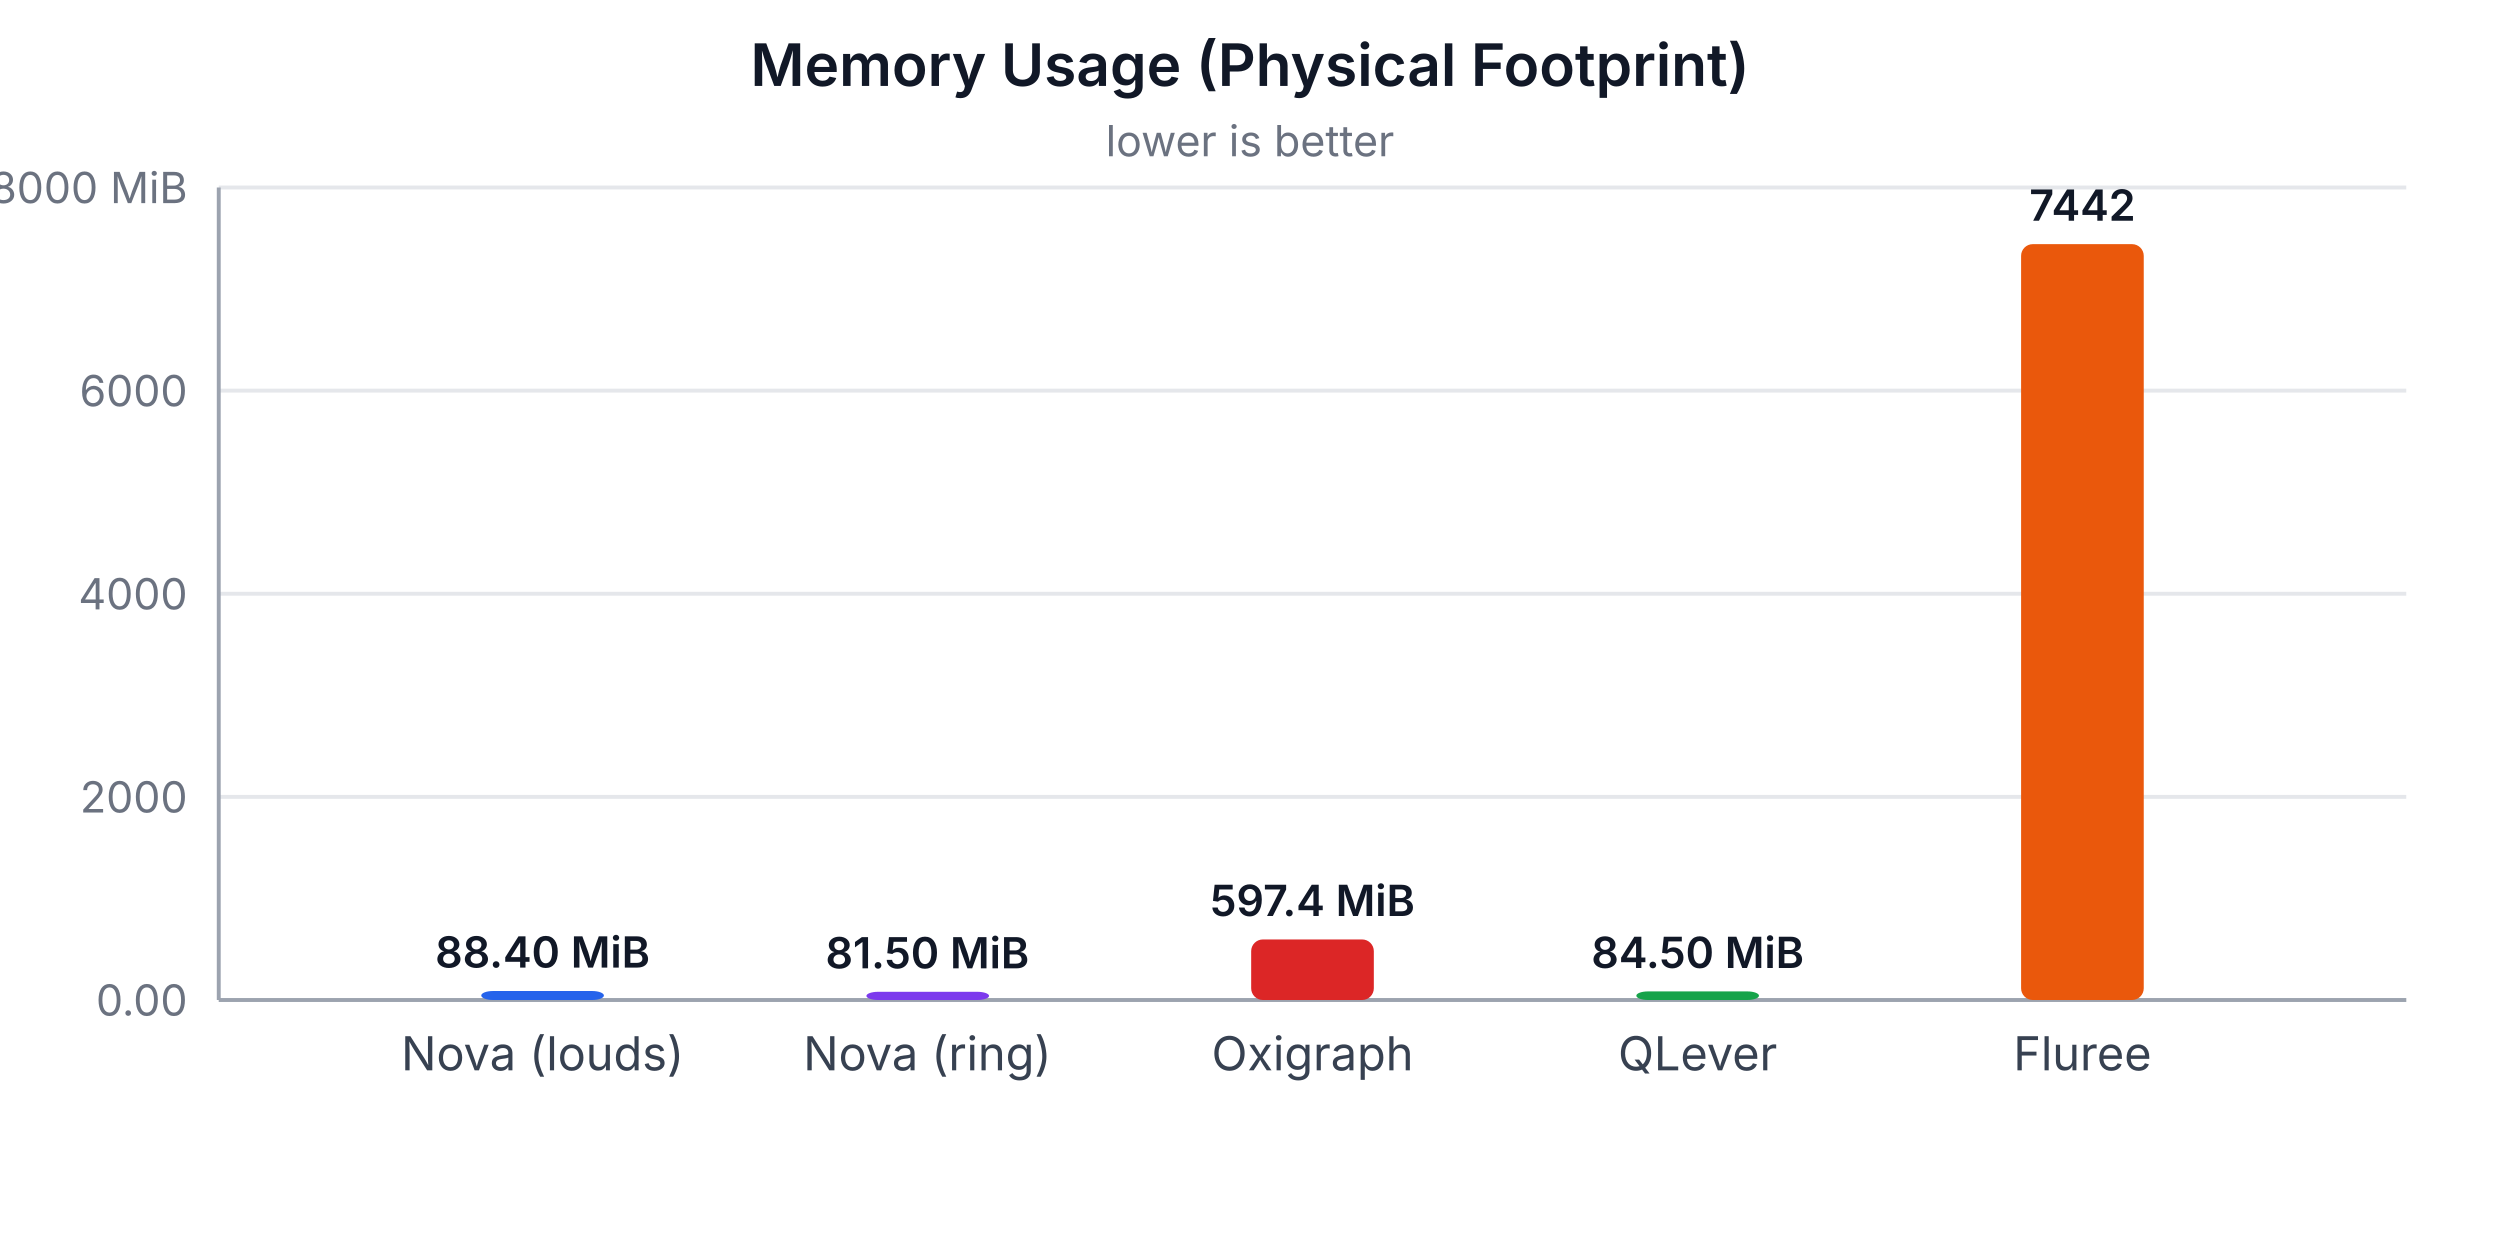
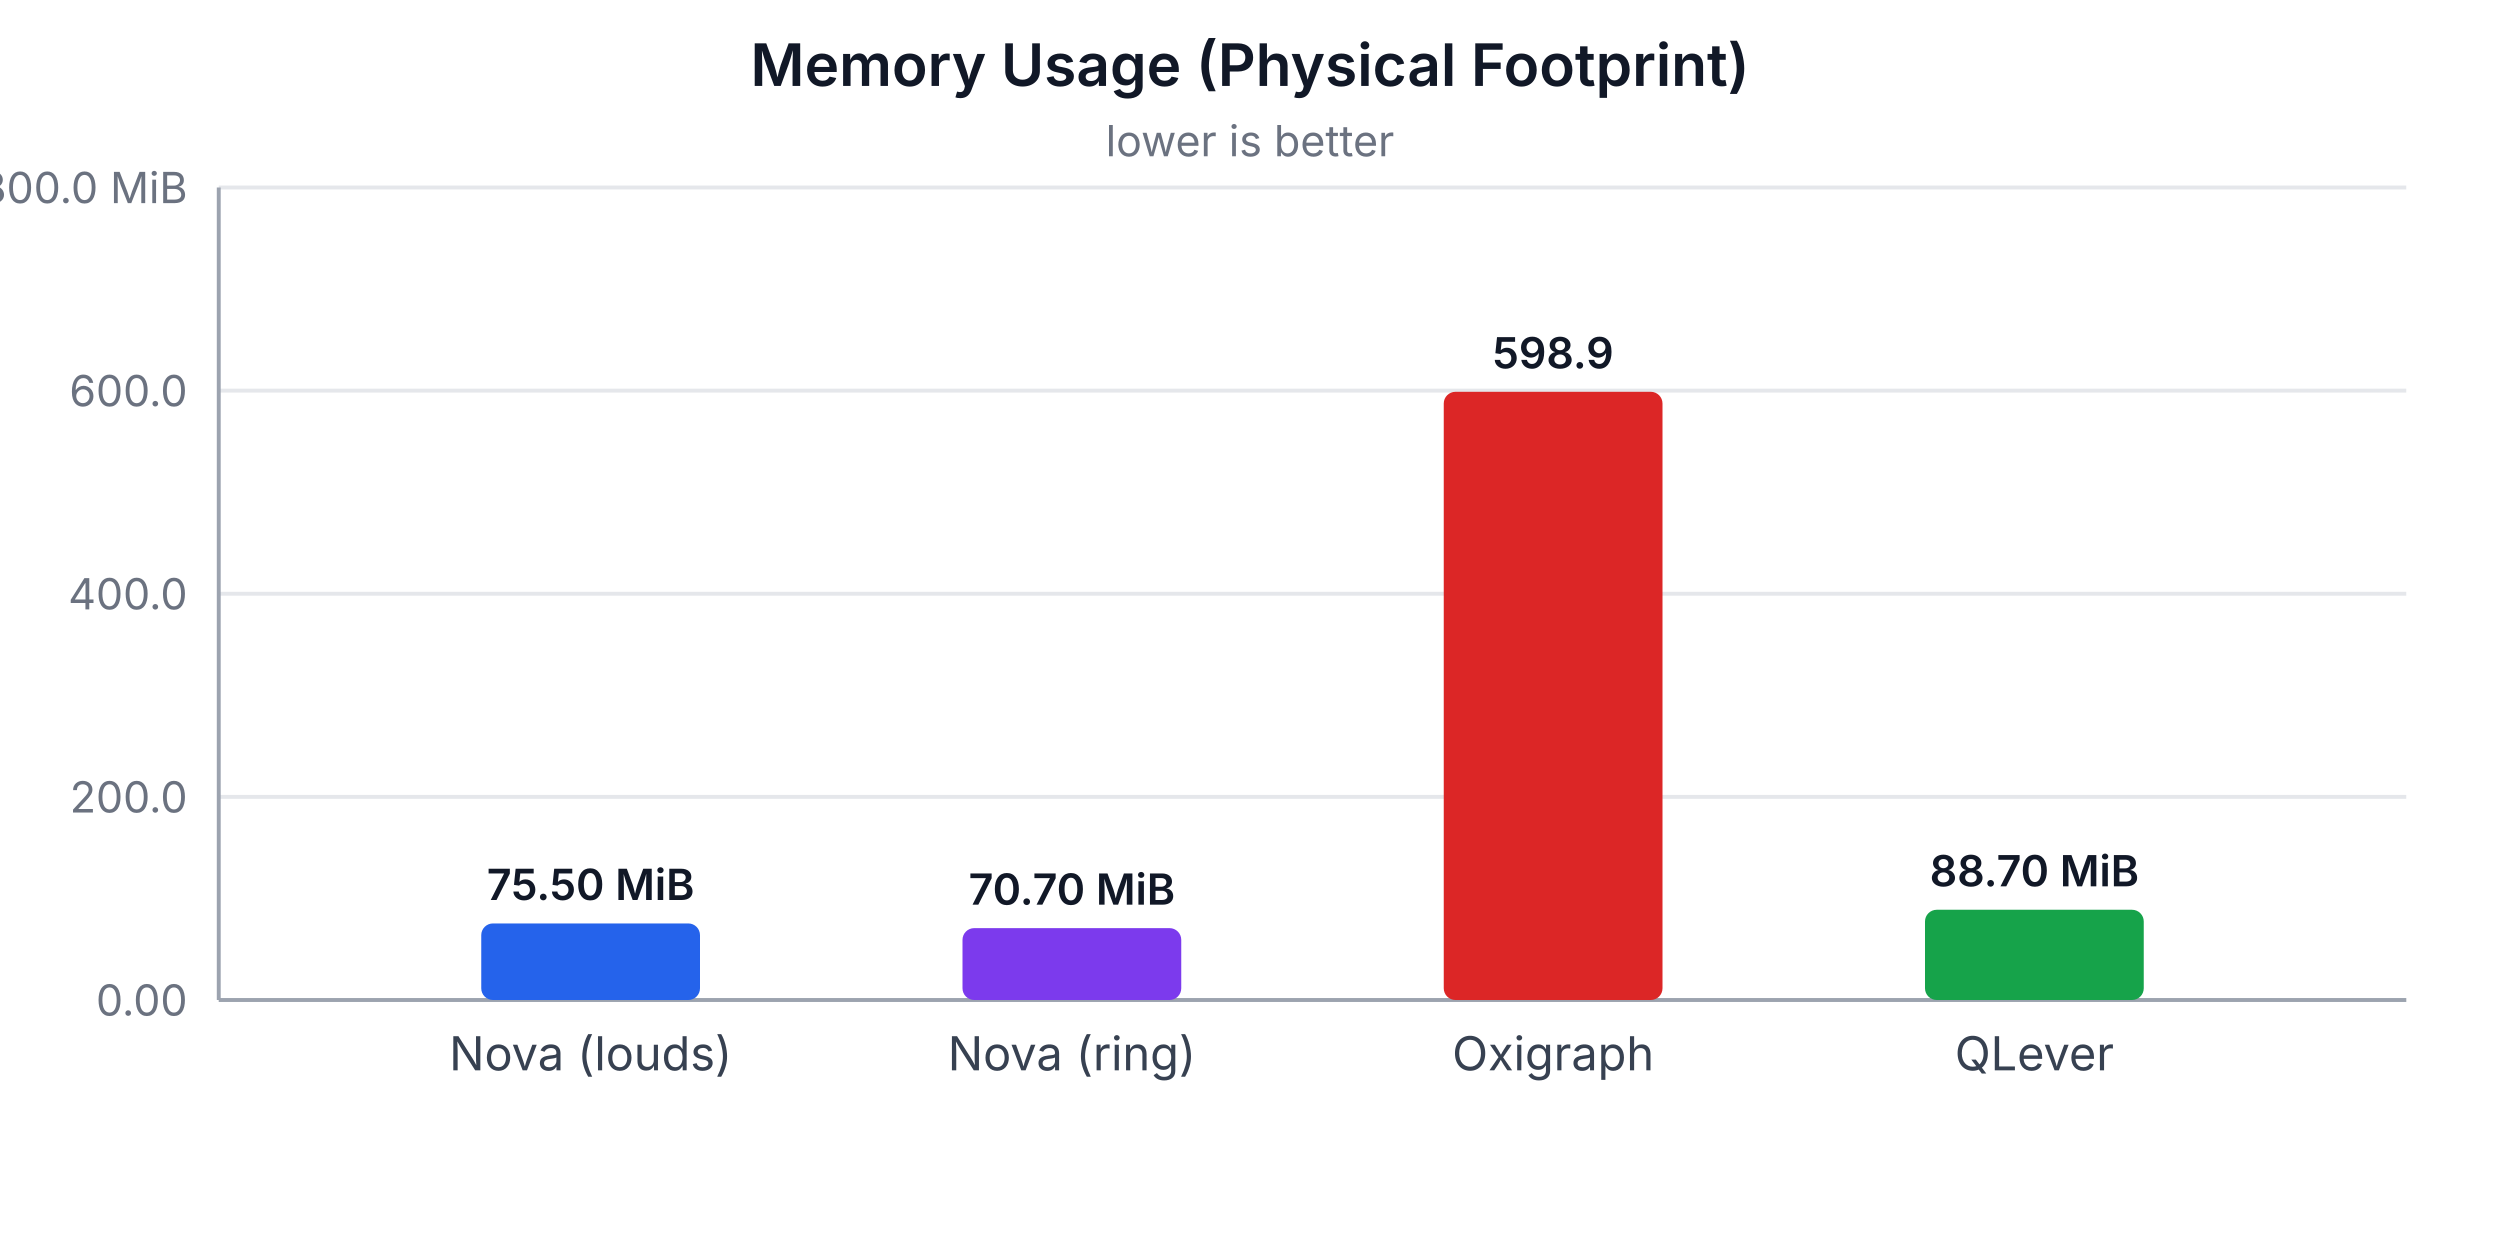
<svg xmlns="http://www.w3.org/2000/svg" width="640" height="320" viewBox="0 0 640 320" role="img" aria-label="Memory Usage (Physical Footprint)">
  <style>
  .title { fill: #111827; }
  .muted { fill: #6b7280; }
  .label { fill: #374151; }
  .grid  { stroke: #e5e7eb; stroke-width: 1; }
  .axis  { stroke: #9ca3af; stroke-width: 1; }
  @media (prefers-color-scheme: dark) {
    .title { fill: #f3f4f6; }
    .muted { fill: #9ca3af; }
    .label { fill: #d1d5db; }
    .grid  { stroke: #374151; }
    .axis  { stroke: #6b7280; }
  }
</style>
  <text class="title" x="320.0" y="22" text-anchor="middle" font-family="system-ui, -apple-system, sans-serif" font-size="15" font-weight="600">Memory Usage (Physical Footprint)</text>
  <text class="muted" x="320.0" y="40" text-anchor="middle" font-family="system-ui, -apple-system, sans-serif" font-size="11">lower is better</text>
  <line class="grid" x1="56" y1="256.0" x2="616" y2="256.0" />
  <text class="muted" x="48" y="260.0" text-anchor="end" font-family="system-ui, -apple-system, sans-serif" font-size="11">0.00</text>
  <line class="grid" x1="56" y1="204.0" x2="616" y2="204.0" />
-   <text class="muted" x="48" y="208.0" text-anchor="end" font-family="system-ui, -apple-system, sans-serif" font-size="11">2000</text>
+   <text class="muted" x="48" y="208.0" text-anchor="end" font-family="system-ui, -apple-system, sans-serif" font-size="11">200.0</text>
  <line class="grid" x1="56" y1="152.0" x2="616" y2="152.0" />
-   <text class="muted" x="48" y="156.0" text-anchor="end" font-family="system-ui, -apple-system, sans-serif" font-size="11">4000</text>
+   <text class="muted" x="48" y="156.0" text-anchor="end" font-family="system-ui, -apple-system, sans-serif" font-size="11">400.0</text>
  <line class="grid" x1="56" y1="100.0" x2="616" y2="100.0" />
-   <text class="muted" x="48" y="104.0" text-anchor="end" font-family="system-ui, -apple-system, sans-serif" font-size="11">6000</text>
+   <text class="muted" x="48" y="104.0" text-anchor="end" font-family="system-ui, -apple-system, sans-serif" font-size="11">600.0</text>
  <line class="grid" x1="56" y1="48.0" x2="616" y2="48.0" />
-   <text class="muted" x="48" y="52.0" text-anchor="end" font-family="system-ui, -apple-system, sans-serif" font-size="11">8000 MiB</text>
+   <text class="muted" x="48" y="52.0" text-anchor="end" font-family="system-ui, -apple-system, sans-serif" font-size="11">800.0 MiB</text>
  <line class="axis" x1="56" y1="48" x2="56" y2="256" />
  <line class="axis" x1="56" y1="256" x2="616" y2="256" />
-   <rect x="123.2" y="253.7" width="31.4" height="2.3" fill="#2563eb" rx="3" />
-   <text class="title" x="138.9" y="247.7" text-anchor="middle" font-family="system-ui, -apple-system, sans-serif" font-size="11" font-weight="600">88.40 MiB</text>
-   <text class="label" x="138.9" y="274" text-anchor="middle" font-family="system-ui, -apple-system, sans-serif" font-size="12">Nova (louds)</text>
-   <rect x="221.8" y="253.9" width="31.4" height="2.1" fill="#7c3aed" rx="3" />
-   <text class="title" x="237.4" y="247.9" text-anchor="middle" font-family="system-ui, -apple-system, sans-serif" font-size="11" font-weight="600">81.50 MiB</text>
-   <text class="label" x="237.4" y="274" text-anchor="middle" font-family="system-ui, -apple-system, sans-serif" font-size="12">Nova (ring)</text>
-   <rect x="320.3" y="240.5" width="31.4" height="15.5" fill="#dc2626" rx="3" />
-   <text class="title" x="336.0" y="234.5" text-anchor="middle" font-family="system-ui, -apple-system, sans-serif" font-size="11" font-weight="600">597.4 MiB</text>
-   <text class="label" x="336.0" y="274" text-anchor="middle" font-family="system-ui, -apple-system, sans-serif" font-size="12">Oxigraph</text>
-   <rect x="418.9" y="253.8" width="31.4" height="2.2" fill="#16a34a" rx="3" />
-   <text class="title" x="434.6" y="247.8" text-anchor="middle" font-family="system-ui, -apple-system, sans-serif" font-size="11" font-weight="600">84.50 MiB</text>
-   <text class="label" x="434.6" y="274" text-anchor="middle" font-family="system-ui, -apple-system, sans-serif" font-size="12">QLever</text>
-   <rect x="517.4" y="62.5" width="31.4" height="193.5" fill="#ea580c" rx="3" />
-   <text class="title" x="533.1" y="56.5" text-anchor="middle" font-family="system-ui, -apple-system, sans-serif" font-size="11" font-weight="600">7442</text>
-   <text class="label" x="533.1" y="274" text-anchor="middle" font-family="system-ui, -apple-system, sans-serif" font-size="12">Fluree</text>
+   <rect x="123.2" y="236.4" width="56.0" height="19.6" fill="#2563eb" rx="3" />
+   <text class="title" x="151.2" y="230.4" text-anchor="middle" font-family="system-ui, -apple-system, sans-serif" font-size="11" font-weight="600">75.50 MiB</text>
+   <text class="label" x="151.2" y="274" text-anchor="middle" font-family="system-ui, -apple-system, sans-serif" font-size="12">Nova (louds)</text>
+   <rect x="246.4" y="237.6" width="56.0" height="18.4" fill="#7c3aed" rx="3" />
+   <text class="title" x="274.4" y="231.6" text-anchor="middle" font-family="system-ui, -apple-system, sans-serif" font-size="11" font-weight="600">70.70 MiB</text>
+   <text class="label" x="274.4" y="274" text-anchor="middle" font-family="system-ui, -apple-system, sans-serif" font-size="12">Nova (ring)</text>
+   <rect x="369.6" y="100.3" width="56.0" height="155.7" fill="#dc2626" rx="3" />
+   <text class="title" x="397.6" y="94.3" text-anchor="middle" font-family="system-ui, -apple-system, sans-serif" font-size="11" font-weight="600">598.9</text>
+   <text class="label" x="397.6" y="274" text-anchor="middle" font-family="system-ui, -apple-system, sans-serif" font-size="12">Oxigraph</text>
+   <rect x="492.8" y="232.9" width="56.0" height="23.1" fill="#16a34a" rx="3" />
+   <text class="title" x="520.8" y="226.9" text-anchor="middle" font-family="system-ui, -apple-system, sans-serif" font-size="11" font-weight="600">88.70 MiB</text>
+   <text class="label" x="520.8" y="274" text-anchor="middle" font-family="system-ui, -apple-system, sans-serif" font-size="12">QLever</text>
</svg>
